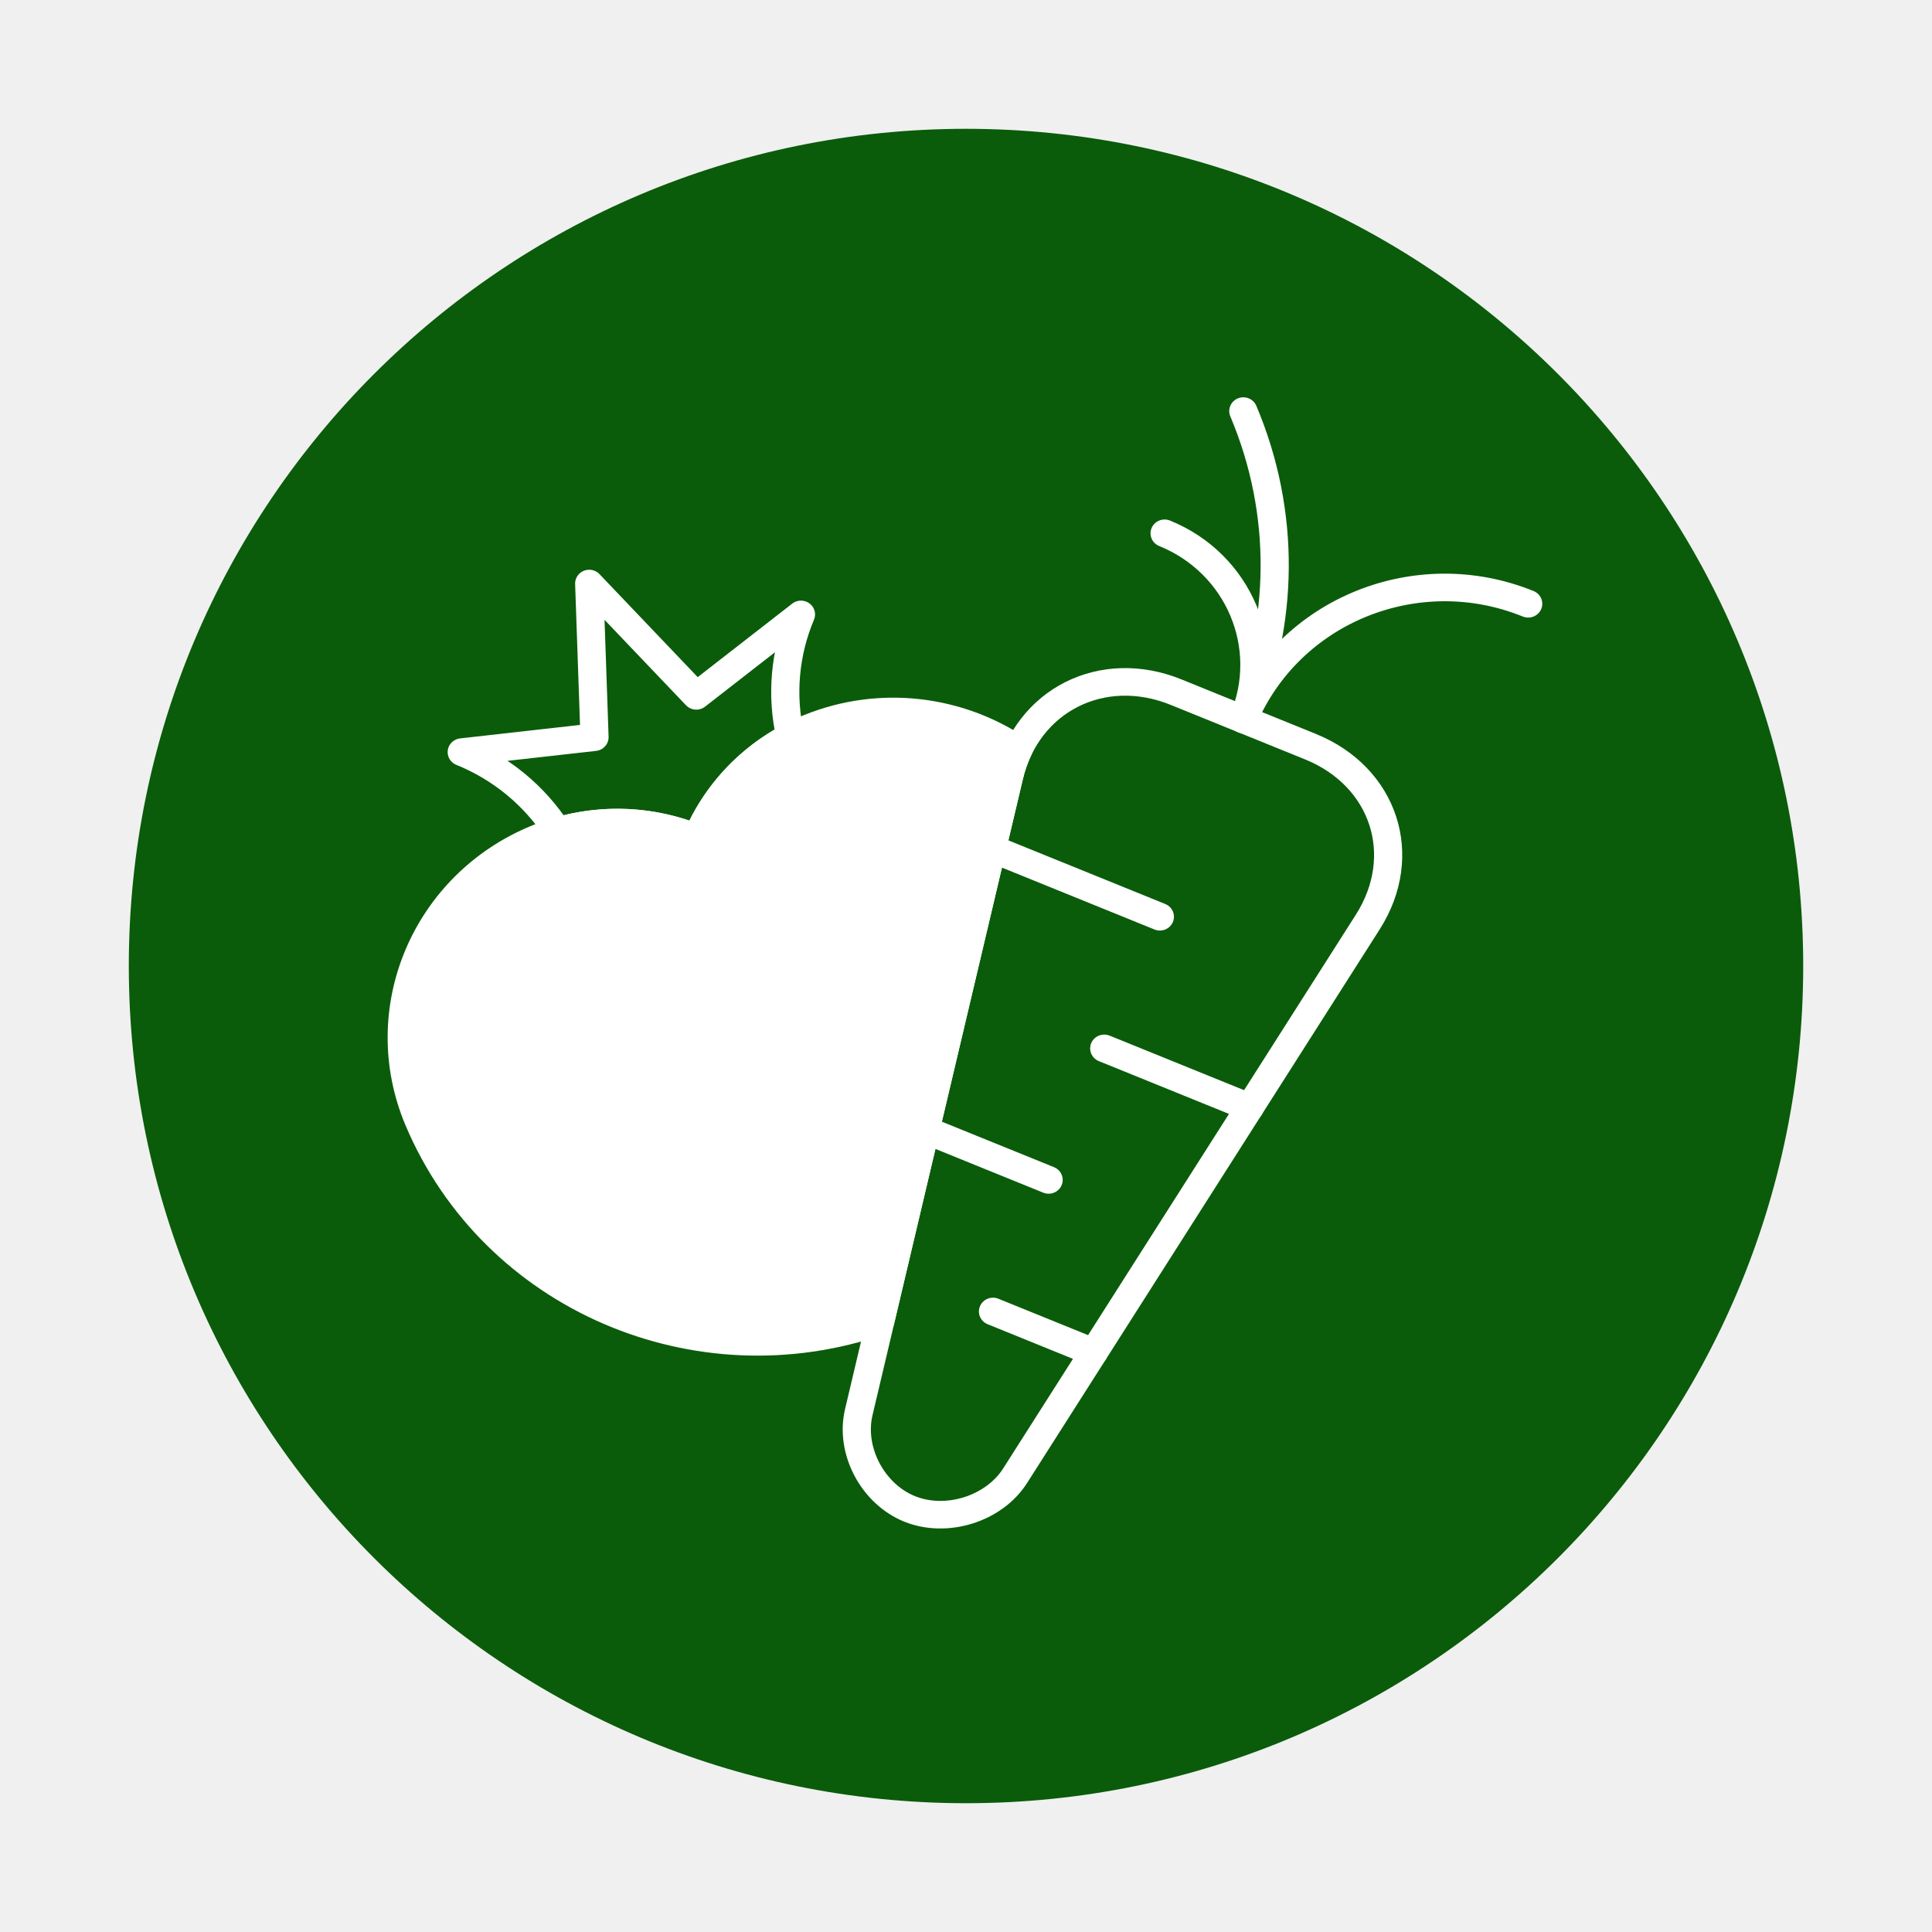
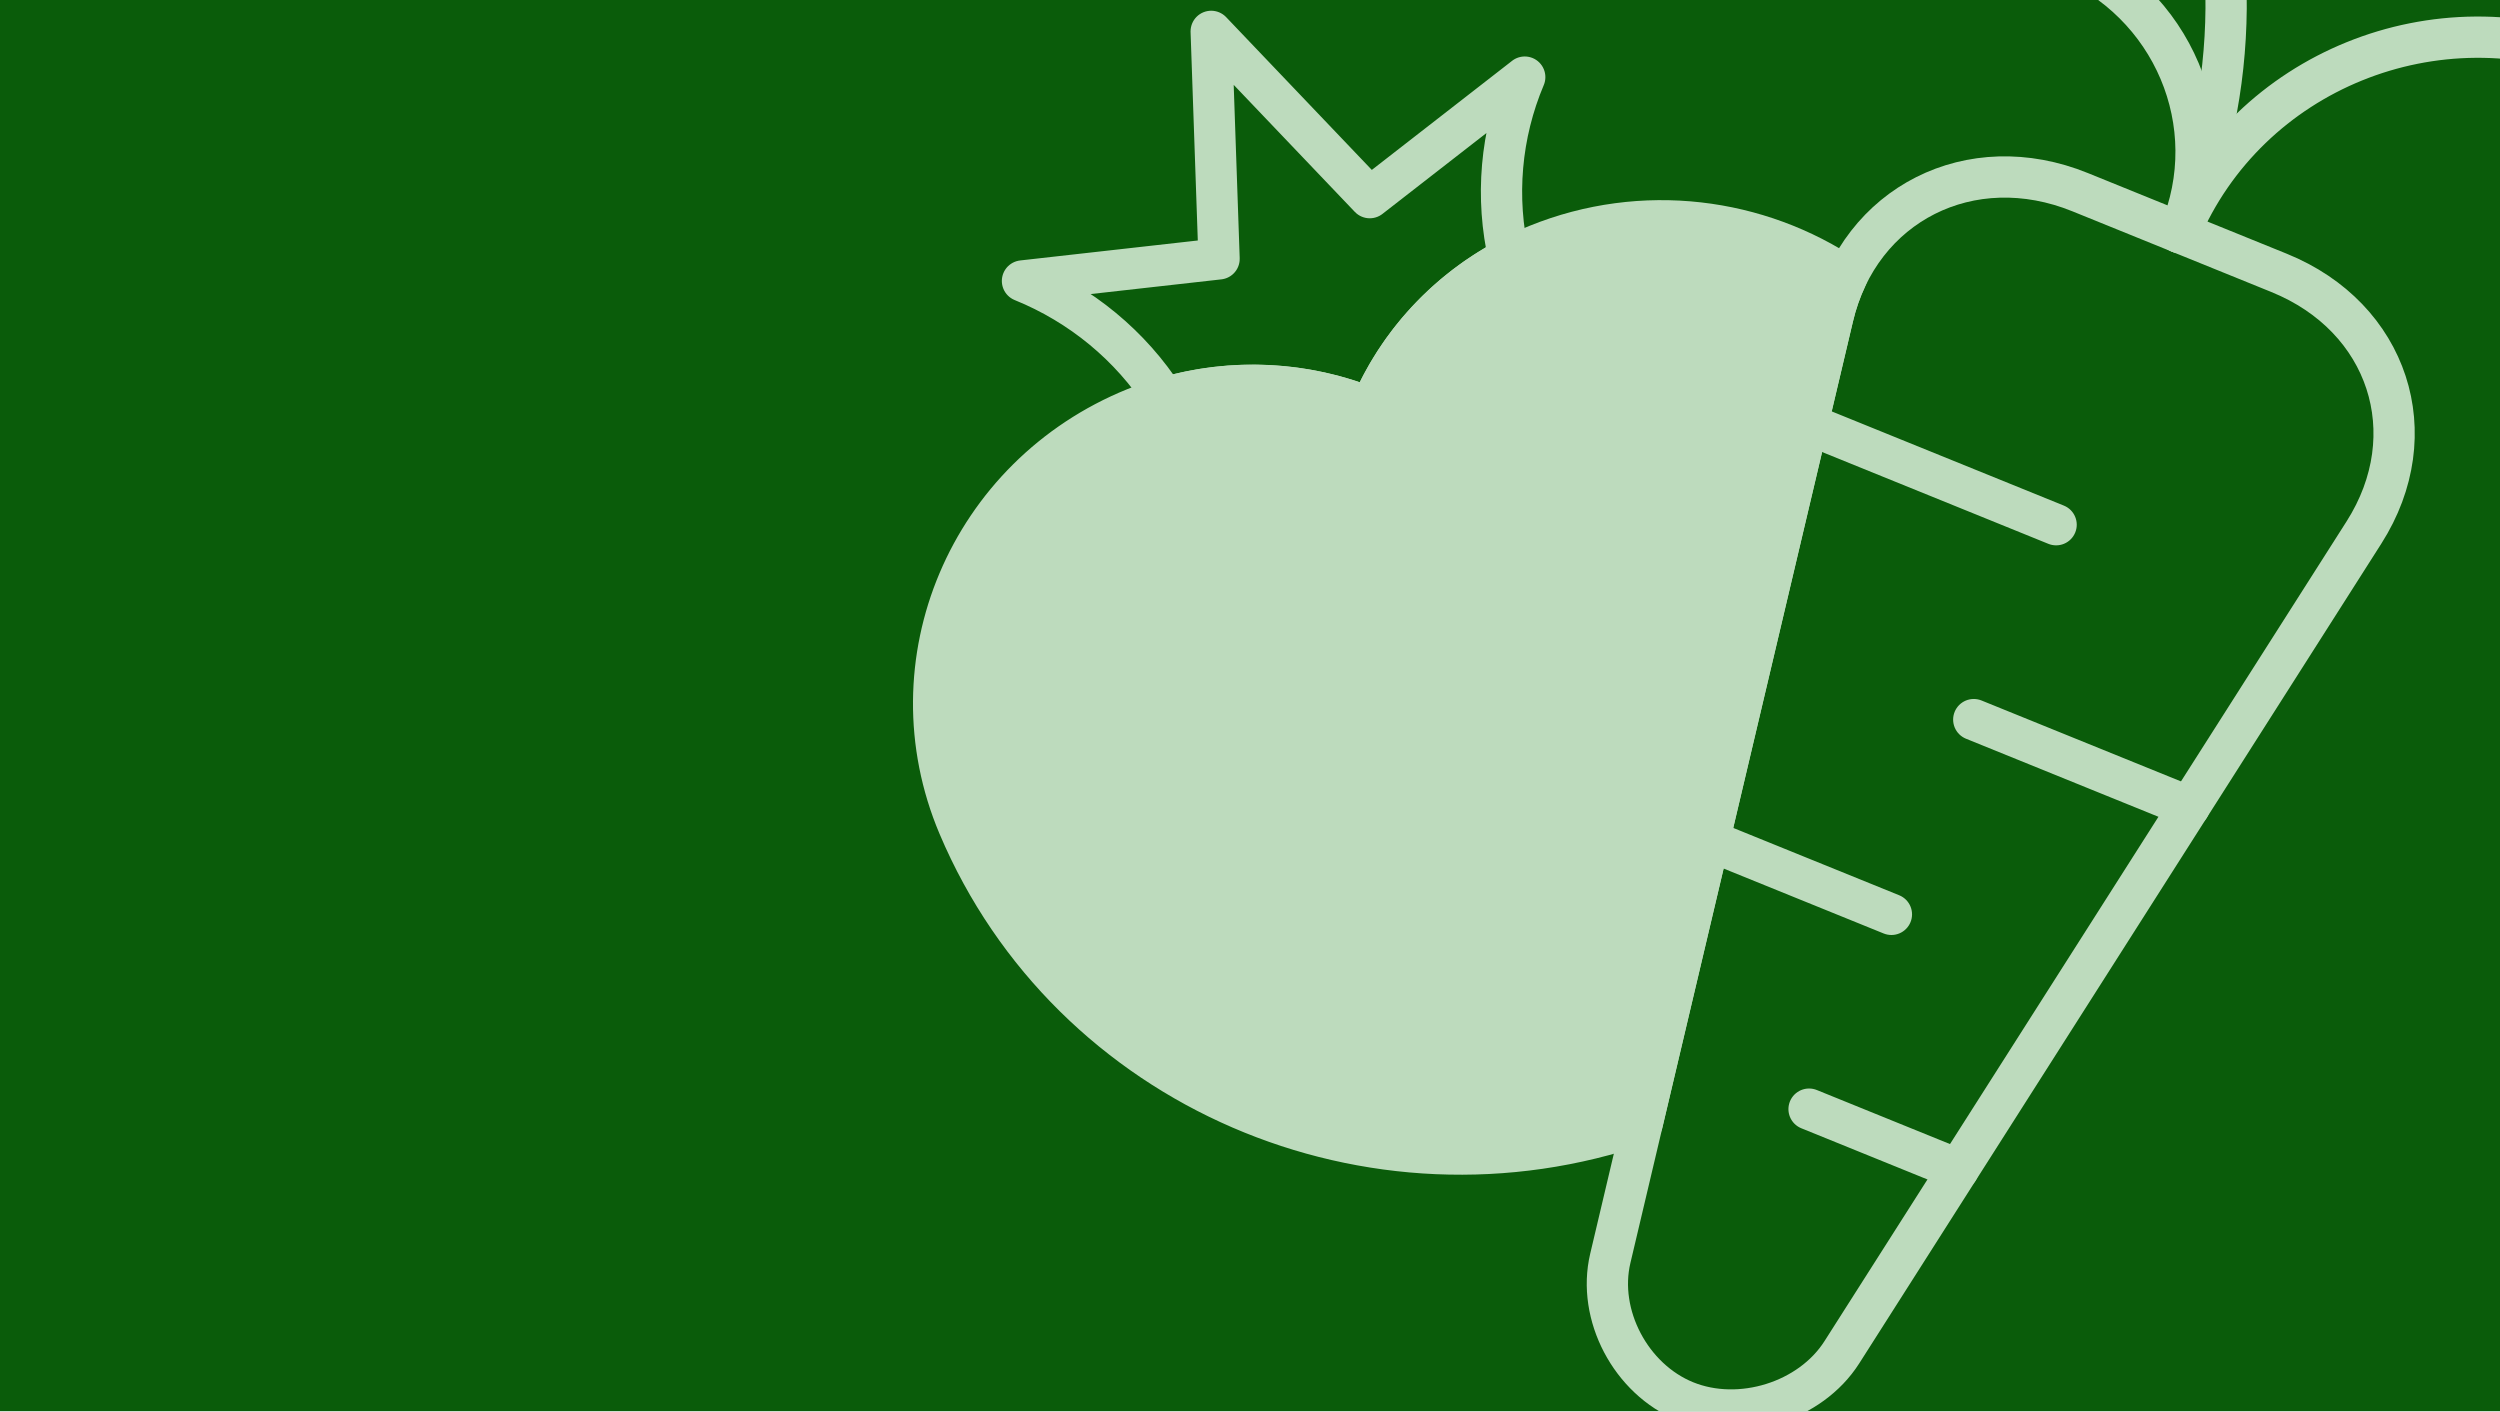
- <svg xmlns="http://www.w3.org/2000/svg" height="75" width="75" viewBox="0 0 91.463 91.463">
-   <circle r="39.634" cy="45.732" cx="45.732" class="icon" fill="#0a5c0a" />
-   <g stroke-miterlimit="10" stroke="#fff" stroke-width="2.377" stroke-linecap="round" stroke-linejoin="round">
-     <path d="M78.959 31.466l-11.34-4.695c-6.234-2.586-12.583.683-14.104 7.258L40.826 88.82c-.762 3.29 1.166 7.031 4.286 8.325 3.118 1.29 7.13.006 8.915-2.856l29.772-47.714c3.572-5.727 1.396-12.526-4.84-15.109z" fill="none" transform="matrix(.56078 0 0 .5494 17.76 18.06)" />
-     <path d="M73.291 2.551c3.667 8.858 3.395 18.362-.002 26.569 3.397-8.207 3.67-17.71.002-26.569z" fill="none" transform="matrix(.56078 0 0 .5494 17.76 18.06)" />
-     <path d="M97.34 19.155c-9.396-3.893-20.16.57-24.051 9.964 2.592-6.265-.378-13.445-6.643-16.038 6.265 2.593 9.235 9.773 6.643 16.038 3.892-9.395 14.655-13.857 24.05-9.964zM52.073 40.253l14.173 5.87zm21.76 22.298L61.55 57.465zM46.46 64.495L56.855 68.8zm14.199 19.162l-8.5-3.521zM35.948 20.073l-8.837 7.015-9.041-9.678.449 13.24-11.21 1.286a17.455 17.455 0 018.087 6.816 17.516 17.516 0 0111.76.595l-.001-.004a17.456 17.456 0 017.898-8.736c-.811-3.6-.454-7.273.895-10.535z" fill="none" transform="matrix(.56078 0 0 .5494 17.76 18.06)" />
-     <path d="M53.515 34.03c.187-.823.456-1.595.786-2.31-5.017-3.445-11.616-4.371-17.659-1.87a17.46 17.46 0 00-9.487 9.491l.001.005a17.496 17.496 0 00-13.423-.002c-9.493 3.929-14 14.809-10.07 24.3 6.345 15.312 23.537 22.799 38.98 17.319z" fill="#fff" transform="matrix(.56078 0 0 .5494 17.76 18.06)" />
+ <svg xmlns="http://www.w3.org/2000/svg" height="289" width="512" viewBox="0 0 624.387 352.437">
+   <defs>
+     <clipPath clipPathUnits="userSpaceOnUse" id="a">
+       <path fill="#0a5c0a" stroke-width="19.827" stroke-linecap="round" d="M0 0h624.387v352.437H0z" />
+     </clipPath>
+   </defs>
+   <path fill="#0a5c0a" d="M0 0h624.387v352.437H0z" />
+   <g clip-path="url(#a)" stroke="#bddbbd" stroke-width="10.306" stroke-linecap="round" stroke-linejoin="round" stroke-miterlimit="10">
+     <path d="M569.211 68.153L519.54 48.005c-27.306-11.098-55.116 2.93-61.779 31.146L402.18 314.28c-3.338 14.118 5.107 30.172 18.773 35.725 13.658 5.536 31.231.026 39.05-12.256l130.409-204.757c15.646-24.577 6.114-53.754-21.2-64.838z" fill="#0a5c0a" />
+     <path d="M544.384-55.932c16.062 38.013 14.87 78.798-.008 114.017 14.88-35.219 16.075-76 .008-114.017z" fill="#0a5c0a" />
+     <path d="M649.724 15.322C608.568-1.384 561.42 17.768 544.375 58.08 555.73 31.196 542.72.384 515.277-10.744 542.72.384 555.73 31.196 544.375 58.081c17.048-40.317 64.193-59.465 105.345-42.76zm-198.28 90.539l62.081 25.19zm95.314 95.688l-53.802-21.825zm-119.9 8.343l45.532 18.474zm62.195 82.23l-37.232-15.11zm-108.24-272.86l-38.708 30.103-39.602-41.531 1.967 56.817-49.103 5.519a76.457 74.906 0 0135.423 29.25 76.724 75.167 0 0151.512 2.553l-.005-.017a76.461 74.91 0 0134.595-37.49 73.65 73.65 0 013.92-45.209z" fill="#0a5c0a" />
+     <path d="M457.76 79.156a49.48 49.48 0 013.443-9.913c-21.975-14.784-50.88-18.758-77.35-8.025a76.479 74.927 0 00-41.556 40.73l.005.02a76.637 75.081 0 00-58.796-.007c-41.581 16.86-61.323 63.55-44.109 104.28 27.793 65.708 103.098 97.838 170.742 74.321z" fill="#bddbbd" />
  </g>
</svg>
